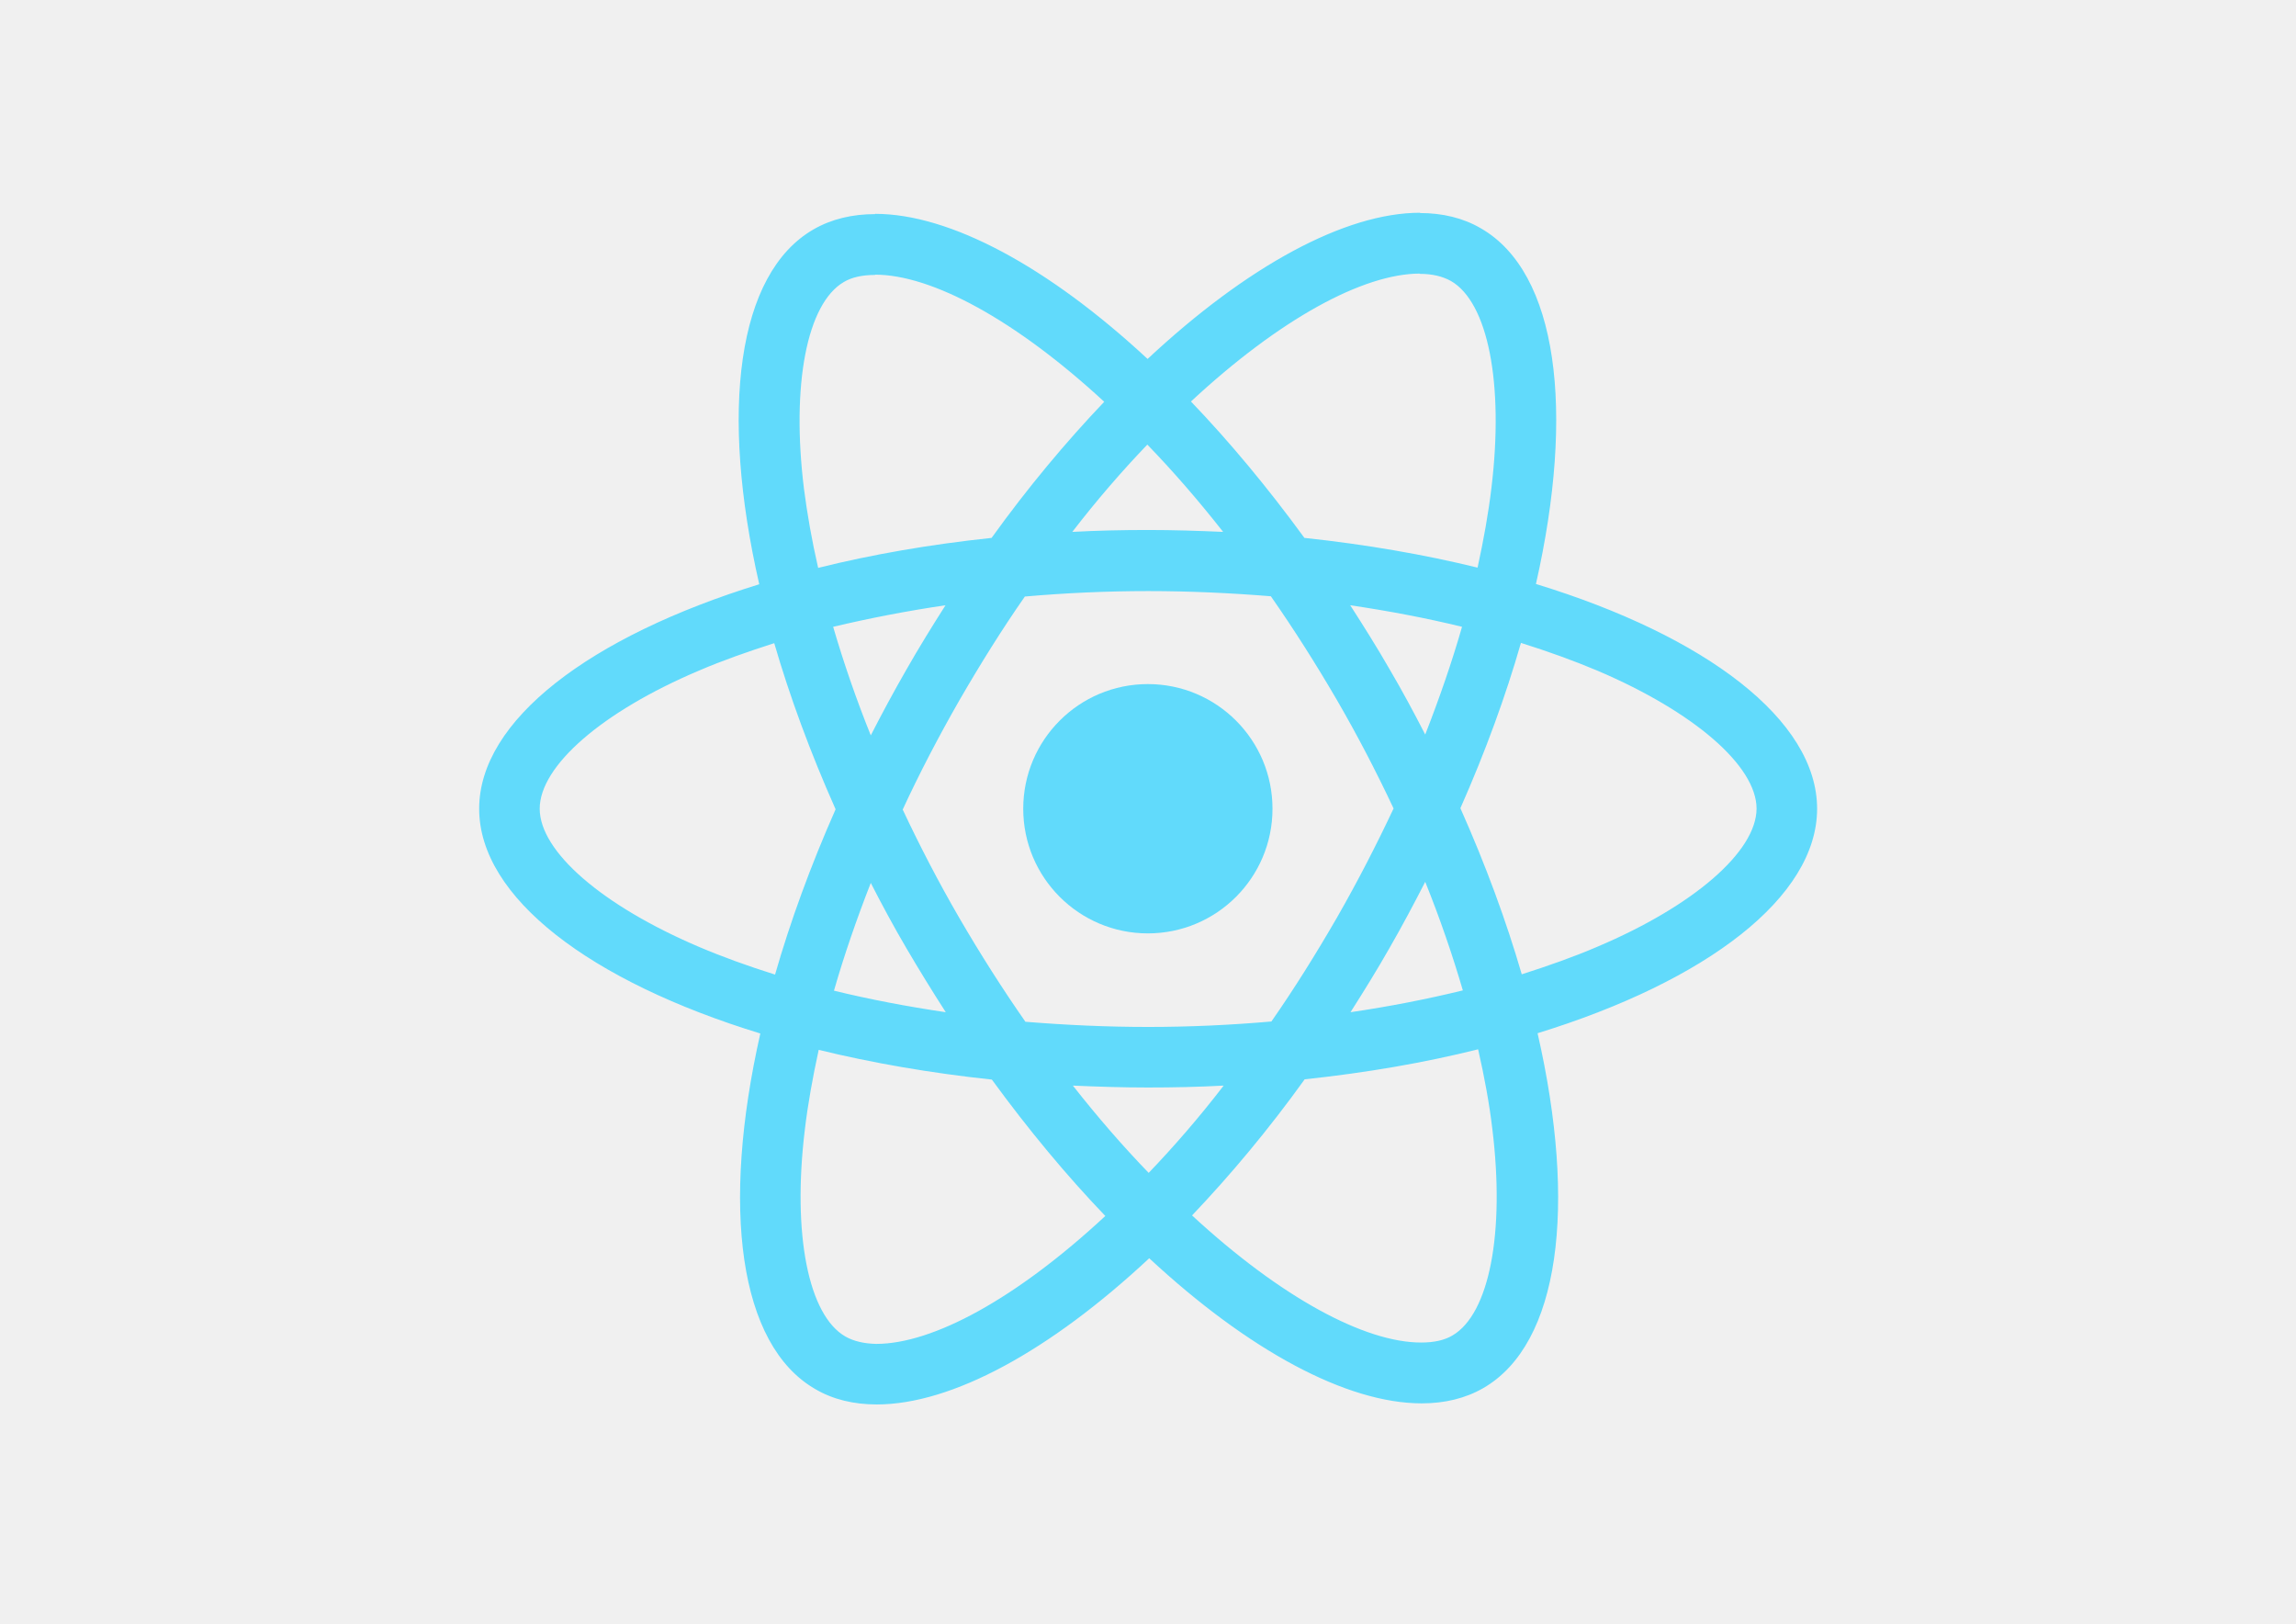
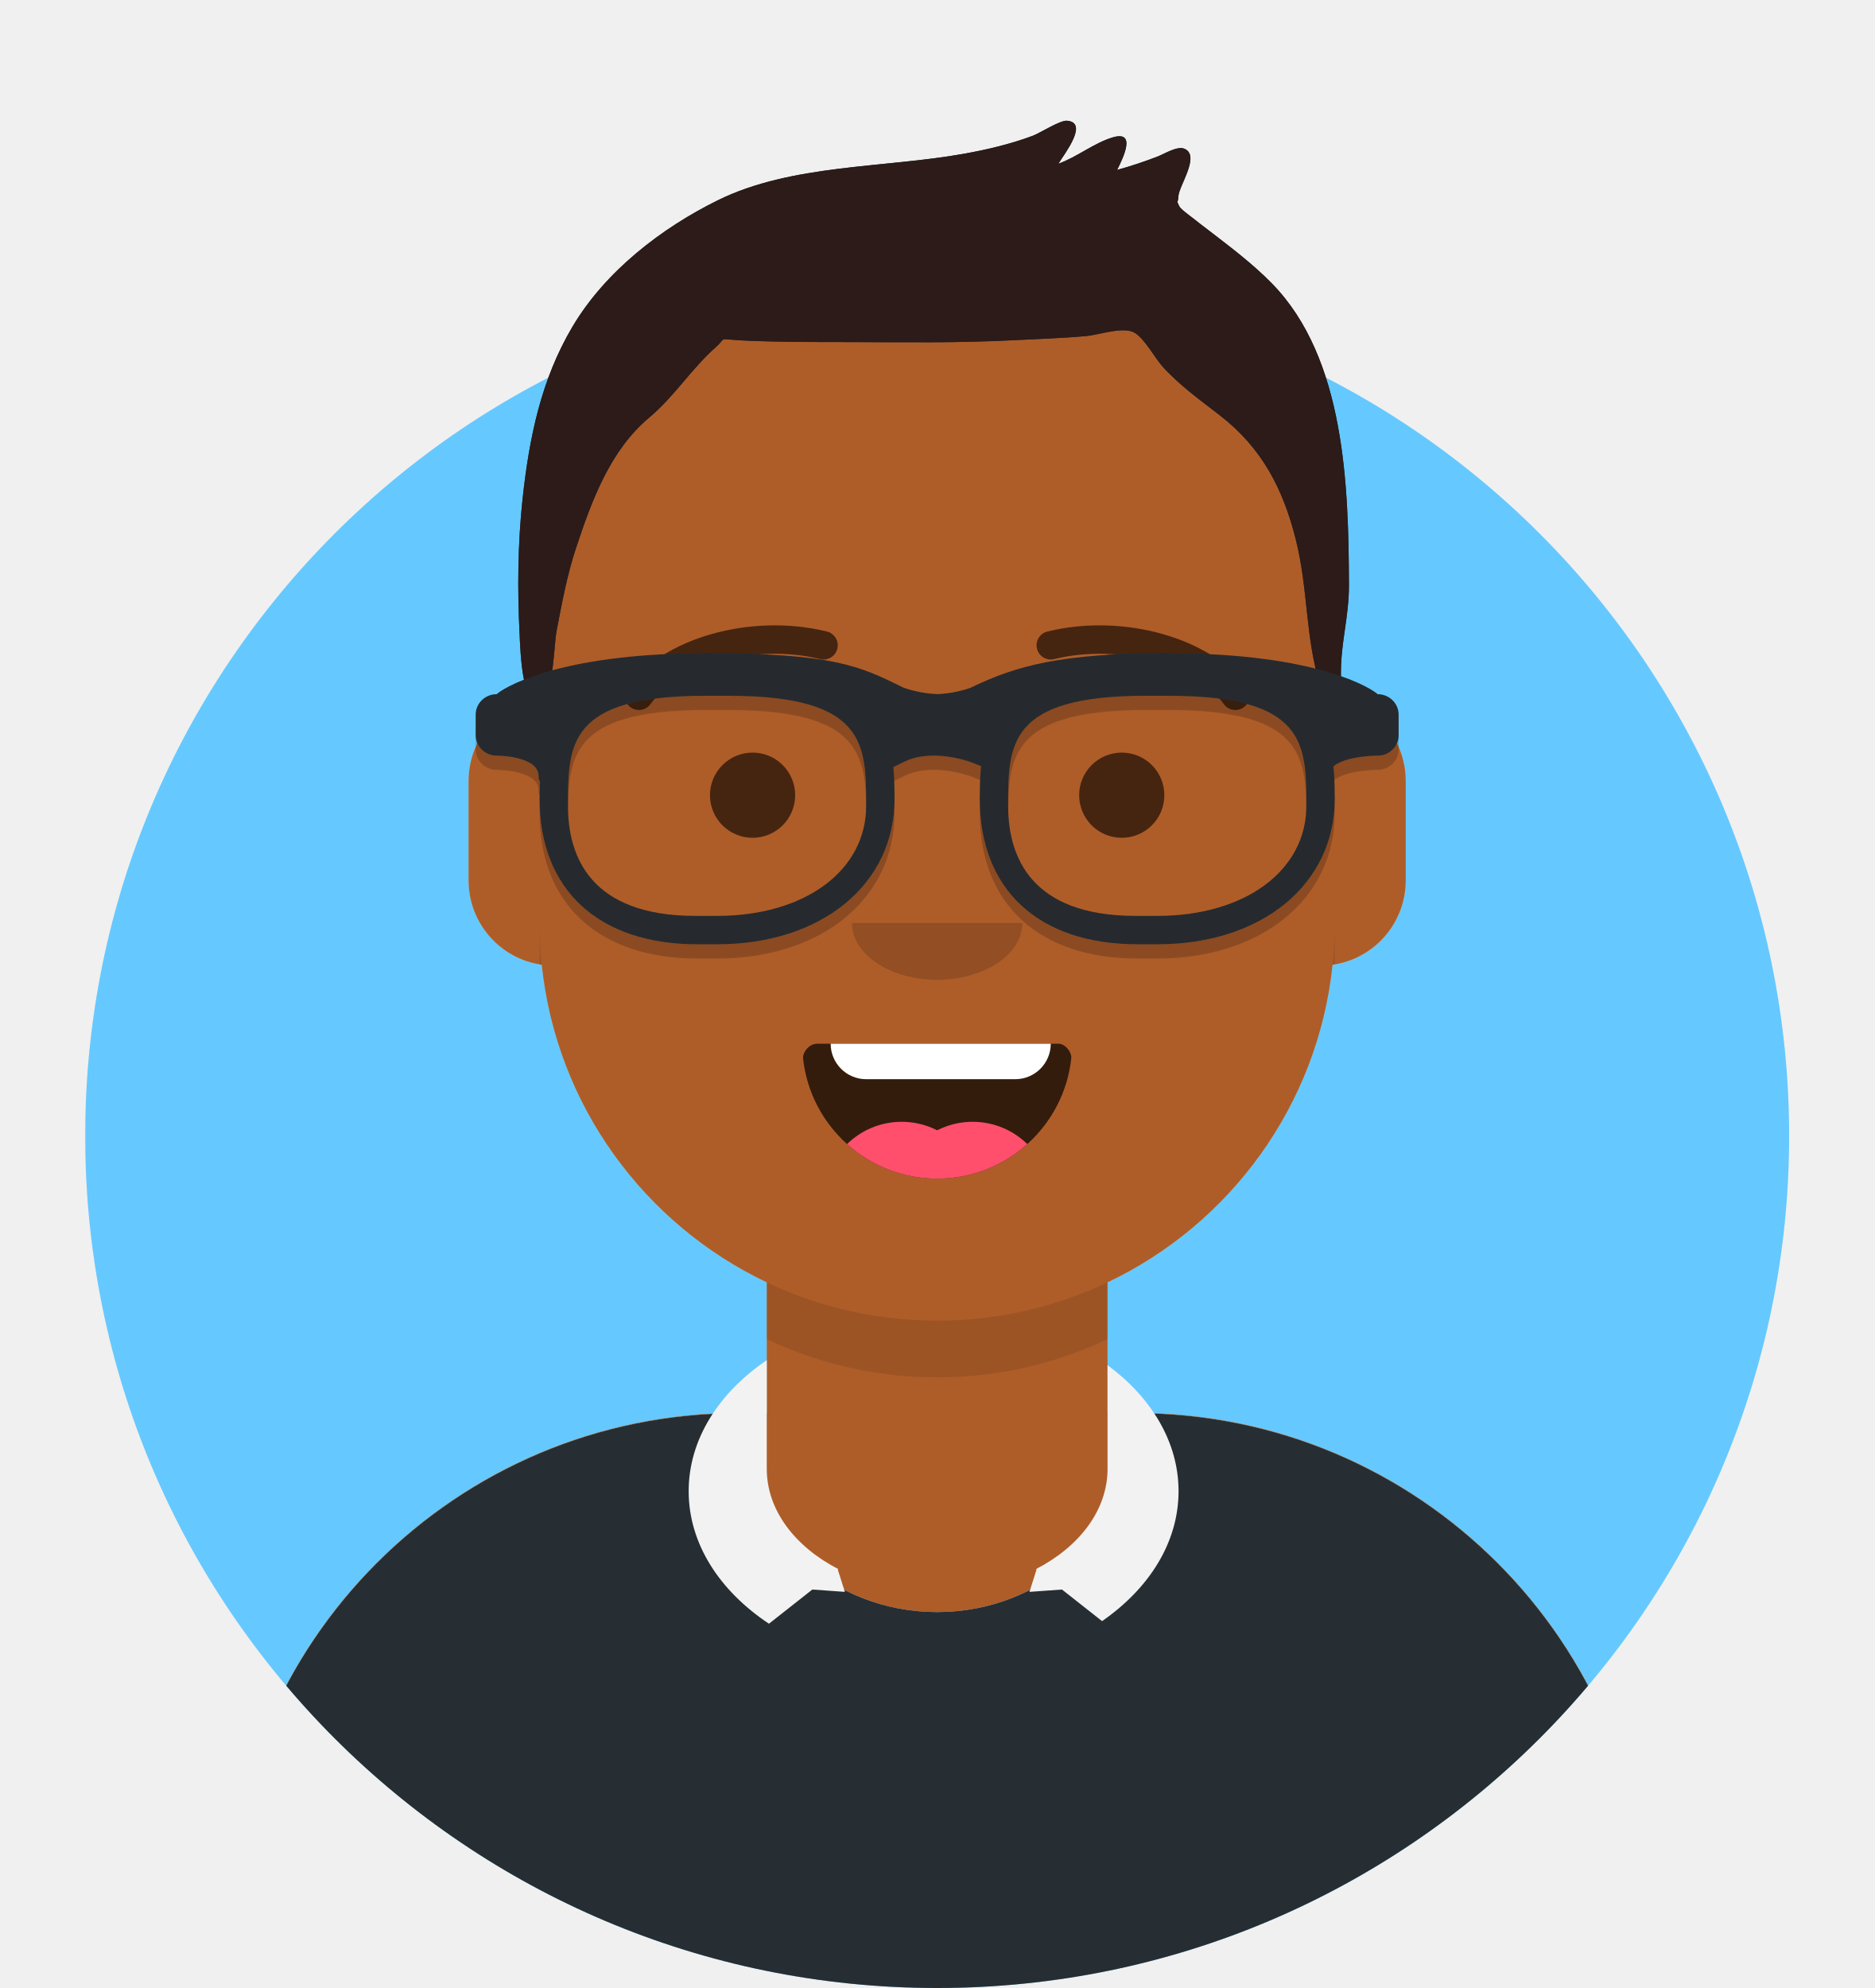
- <svg xmlns="http://www.w3.org/2000/svg" viewBox="0 0 841.9 595.3">
-   <g fill="#61DAFB">
-     <path d="M666.3 296.5c0-32.5-40.7-63.3-103.1-82.4 14.4-63.6 8-114.2-20.2-130.4-6.5-3.8-14.1-5.6-22.4-5.6v22.3c4.6 0 8.3.9 11.4 2.6 13.6 7.8 19.5 37.5 14.9 75.7-1.1 9.4-2.9 19.3-5.1 29.4-19.6-4.8-41-8.5-63.5-10.9-13.5-18.5-27.5-35.3-41.6-50 32.6-30.3 63.2-46.9 84-46.9V78c-27.5 0-63.5 19.6-99.9 53.6-36.4-33.8-72.4-53.2-99.9-53.2v22.3c20.7 0 51.4 16.5 84 46.6-14 14.7-28 31.4-41.3 49.9-22.6 2.4-44 6.1-63.6 11-2.3-10-4-19.7-5.2-29-4.7-38.2 1.1-67.9 14.6-75.8 3-1.8 6.9-2.6 11.5-2.6V78.5c-8.4 0-16 1.8-22.6 5.6-28.1 16.2-34.4 66.7-19.9 130.1-62.2 19.2-102.7 49.9-102.7 82.3 0 32.5 40.7 63.3 103.1 82.4-14.4 63.6-8 114.2 20.2 130.4 6.5 3.8 14.1 5.6 22.5 5.6 27.5 0 63.5-19.6 99.9-53.6 36.4 33.8 72.4 53.2 99.9 53.2 8.4 0 16-1.8 22.6-5.6 28.1-16.2 34.4-66.7 19.9-130.1 62-19.1 102.5-49.9 102.5-82.3zm-130.2-66.7c-3.7 12.9-8.3 26.2-13.5 39.5-4.1-8-8.4-16-13.1-24-4.6-8-9.5-15.8-14.4-23.4 14.2 2.1 27.9 4.7 41 7.9zm-45.8 106.5c-7.8 13.5-15.8 26.3-24.1 38.2-14.9 1.3-30 2-45.2 2-15.1 0-30.2-.7-45-1.9-8.3-11.9-16.4-24.6-24.2-38-7.6-13.1-14.5-26.4-20.8-39.8 6.2-13.4 13.2-26.8 20.7-39.9 7.8-13.5 15.8-26.3 24.1-38.2 14.9-1.3 30-2 45.2-2 15.1 0 30.2.7 45 1.9 8.3 11.9 16.4 24.6 24.2 38 7.6 13.1 14.5 26.4 20.8 39.8-6.3 13.4-13.2 26.8-20.7 39.9zm32.3-13c5.4 13.4 10 26.8 13.8 39.8-13.1 3.2-26.9 5.9-41.2 8 4.9-7.7 9.8-15.6 14.4-23.7 4.6-8 8.9-16.1 13-24.1zM421.2 430c-9.3-9.6-18.6-20.3-27.8-32 9 .4 18.2.7 27.5.7 9.4 0 18.7-.2 27.8-.7-9 11.7-18.3 22.4-27.5 32zm-74.4-58.9c-14.2-2.1-27.9-4.7-41-7.9 3.7-12.9 8.3-26.2 13.5-39.5 4.1 8 8.4 16 13.1 24 4.7 8 9.5 15.8 14.4 23.4zM420.7 163c9.3 9.6 18.6 20.3 27.8 32-9-.4-18.2-.7-27.5-.7-9.4 0-18.7.2-27.8.7 9-11.7 18.3-22.4 27.5-32zm-74 58.9c-4.9 7.7-9.8 15.6-14.4 23.7-4.6 8-8.9 16-13 24-5.4-13.4-10-26.8-13.8-39.8 13.1-3.1 26.9-5.8 41.2-7.9zm-90.5 125.2c-35.4-15.1-58.3-34.9-58.3-50.6 0-15.7 22.9-35.6 58.3-50.6 8.6-3.7 18-7 27.7-10.1 5.7 19.6 13.2 40 22.5 60.9-9.2 20.8-16.6 41.1-22.2 60.6-9.9-3.1-19.3-6.5-28-10.2zM310 490c-13.6-7.8-19.5-37.5-14.9-75.7 1.1-9.4 2.9-19.3 5.1-29.4 19.6 4.8 41 8.5 63.5 10.9 13.5 18.5 27.5 35.3 41.6 50-32.6 30.3-63.2 46.9-84 46.9-4.5-.1-8.3-1-11.3-2.7zm237.2-76.2c4.7 38.2-1.1 67.9-14.6 75.8-3 1.8-6.9 2.6-11.5 2.6-20.7 0-51.4-16.5-84-46.6 14-14.7 28-31.4 41.3-49.9 22.6-2.4 44-6.1 63.6-11 2.3 10.1 4.1 19.8 5.2 29.1zm38.5-66.7c-8.6 3.7-18 7-27.7 10.1-5.7-19.6-13.2-40-22.5-60.9 9.2-20.8 16.6-41.1 22.2-60.6 9.9 3.1 19.3 6.5 28.1 10.2 35.4 15.1 58.3 34.9 58.3 50.6-.1 15.7-23 35.6-58.4 50.6zM320.8 78.4z" />
-     <circle cx="420.9" cy="296.5" r="45.7" />
-     <path d="M520.5 78.1z" />
+ <svg xmlns="http://www.w3.org/2000/svg" xmlns:xlink="http://www.w3.org/1999/xlink" width="264px" height="280px" viewBox="0 0 264 280" version="1.1">
+   <defs>
+     <circle id="react-path-1" cx="120" cy="120" r="120" />
+     <path d="M12,160 C12,226.274 65.726,280 132,280 C198.274,280 252,226.274 252,160 L264,160 L264,-1.42108547e-14 L-3.19744231e-14,-1.42108547e-14 L-3.19744231e-14,160 L12,160 Z" id="react-path-2" />
+     <path d="M124,144.611 L124,163 L128,163 L128,163 C167.765,163 200,195.235 200,235 L200,244 L0,244 L0,235 C-4.86974701e-15,195.235 32.235,163 72,163 L72,163 L76,163 L76,144.611 C58.763,136.422 46.372,119.687 44.305,99.881 C38.48,99.058 34,94.052 34,88 L34,74 C34,68.054 38.325,63.118 44,62.166 L44,56 L44,56 C44,25.072 69.072,5.68137151e-15 100,0 L100,0 L100,0 C130.928,-5.68137151e-15 156,25.072 156,56 L156,62.166 C161.675,63.118 166,68.054 166,74 L166,88 C166,94.052 161.52,99.058 155.695,99.881 C153.628,119.687 141.237,136.422 124,144.611 Z" id="react-path-3" />
+   </defs>
+   <g id="Avataaar" stroke="none" stroke-width="1" fill="none" fill-rule="evenodd">
+     <g transform="translate(-825, -1100)" id="Avataaar/Circle">
+       <g transform="translate(825, 1100)">
+         <g id="Circle" stroke-width="1" fill-rule="evenodd" transform="translate(12, 40)">
+           <mask id="react-mask-4" fill="white">
+             <use xlink:href="#react-path-1" />
+           </mask>
+           <use id="Circle-Background" fill="#E6E6E6" xlink:href="#react-path-1" />
+           <g id="Color/Palette/Blue-01" mask="url(#react-mask-4)" fill="#65C9FF">
+             <rect id="🖍Color" x="0" y="0" width="240" height="240" />
+           </g>
+         </g>
+         <mask id="react-mask-5" fill="white">
+           <use xlink:href="#react-path-2" />
+         </mask>
+         <g id="Mask" />
+         <g id="Avataaar" stroke-width="1" fill-rule="evenodd" mask="url(#react-mask-5)">
+           <g id="Body" transform="translate(32, 36)">
+             <mask id="react-mask-6" fill="white">
+               <use xlink:href="#react-path-3" />
+             </mask>
+             <use fill="#D0C6AC" xlink:href="#react-path-3" />
+             <g id="Skin/👶🏽-03-Brown" mask="url(#react-mask-6)" fill="#AE5D29">
+               <g transform="translate(0, 0)" id="Color">
+                 <rect x="0" y="0" width="264" height="280" />
+               </g>
+             </g>
+             <path d="M156,79 L156,102 C156,132.928 130.928,158 100,158 C69.072,158 44,132.928 44,102 L44,79 L44,94 C44,124.928 69.072,150 100,150 C130.928,150 156,124.928 156,94 L156,79 Z" id="Neck-Shadow" fill-opacity="0.1" fill="#000000" mask="url(#react-mask-6)" />
+           </g>
+           <g id="Clothing/Collar-+-Sweater" transform="translate(0, 170)">
+             <defs>
+               <path d="M105.192,29.052 L104,29.052 L104,29.052 C64.235,29.052 32,61.287 32,101.052 L32,110 L232,110 L232,101.052 C232,61.287 199.765,29.052 160,29.052 L160,29.052 L158.808,29.052 C158.935,30.035 159,31.036 159,32.052 C159,45.859 146.912,57.052 132,57.052 C117.088,57.052 105,45.859 105,32.052 C105,31.036 105.065,30.035 105.192,29.052 Z" id="react-path-733" />
+             </defs>
+             <mask id="react-mask-734" fill="white">
+               <use xlink:href="#react-path-733" />
+             </mask>
+             <use id="Clothes" fill="#E6E6E6" fill-rule="evenodd" xlink:href="#react-path-733" />
+             <g id="Color/Palette/Gray-01" mask="url(#react-mask-734)" fill-rule="evenodd" fill="#262E33">
+               <rect id="🖍Color" x="0" y="0" width="264" height="110" />
+             </g>
+             <path d="M156,22.279 C162.182,26.835 166,33.106 166,40.028 C166,47.233 161.863,53.733 155.229,58.327 L149.579,53.876 L145,54.208 L146,51.057 L145.922,50.996 C152.022,47.853 156,42.7 156,36.877 L156,22.279 Z M108,21.571 C101.233,26.174 97,32.74 97,40.028 C97,47.426 101.362,54.08 108.308,58.692 L114.421,53.876 L119,54.208 L118,51.057 L118.078,50.996 C111.978,47.853 108,42.7 108,36.877 L108,21.571 Z" id="Collar" fill="#F2F2F2" fill-rule="evenodd" />
+           </g>
+           <g id="Face" transform="translate(76, 82)" fill="#000000">
+             <g id="Mouth/Smile" transform="translate(2, 52)">
+               <defs>
+                 <path d="M35.118,15.128 C36.176,24.62 44.226,32 54,32 C63.804,32 71.874,24.574 72.892,15.04 C72.974,14.273 72.117,13 71.043,13 C56.149,13 44.738,13 37.087,13 C36.007,13 35.012,14.178 35.118,15.128 Z" id="react-path-737" />
+               </defs>
+               <mask id="react-mask-738" fill="white">
+                 <use xlink:href="#react-path-737" />
+               </mask>
+               <use id="Mouth" fill-opacity="0.7" fill="#000000" fill-rule="evenodd" xlink:href="#react-path-737" />
+               <rect id="Teeth" fill="#FFFFFF" fill-rule="evenodd" mask="url(#react-mask-738)" x="39" y="2" width="31" height="16" rx="5" />
+               <g id="Tongue" stroke-width="1" fill-rule="evenodd" mask="url(#react-mask-738)" fill="#FF4F6D">
+                 <g transform="translate(38, 24)">
+                   <circle cx="11" cy="11" r="11" />
+                   <circle cx="21" cy="11" r="11" />
+                 </g>
+               </g>
+             </g>
+             <g id="Nose/Default" transform="translate(28, 40)" fill-opacity="0.16">
+               <path d="M16,8 C16,12.418 21.373,16 28,16 L28,16 C34.627,16 40,12.418 40,8" id="Nose" />
+             </g>
+             <g id="Eyes/Default-😀" transform="translate(0, 8)" fill-opacity="0.6">
+               <circle id="Eye" cx="30" cy="22" r="6" />
+               <circle id="Eye" cx="82" cy="22" r="6" />
+             </g>
+             <g id="Eyebrow/Outline/Default" fill-opacity="0.6">
+               <g id="I-Browse" transform="translate(12, 6)">
+                 <path d="M3.63,11.159 C7.545,5.65 18.278,2.561 27.523,4.831 C28.596,5.095 29.679,4.439 29.942,3.366 C30.206,2.293 29.55,1.21 28.477,0.947 C17.74,-1.69 5.312,1.887 0.37,8.841 C-0.27,9.742 -0.059,10.99 0.841,11.63 C1.742,12.27 2.99,12.059 3.63,11.159 Z" id="Eyebrow" fill-rule="nonzero" />
+                 <path d="M61.63,11.159 C65.545,5.65 76.278,2.561 85.523,4.831 C86.596,5.095 87.679,4.439 87.942,3.366 C88.206,2.293 87.55,1.21 86.477,0.947 C75.74,-1.69 63.312,1.887 58.37,8.841 C57.73,9.742 57.941,10.99 58.841,11.63 C59.742,12.27 60.99,12.059 61.63,11.159 Z" id="Eyebrow" fill-rule="nonzero" transform="translate(73.00015, 6.039198) scale(-1, 1) translate(-73.00015, -6.039198) " />
+               </g>
+             </g>
+           </g>
+           <g id="Top" stroke-width="1" fill-rule="evenodd">
+             <defs>
+               <rect id="react-path-721" x="0" y="0" width="264" height="280" />
+               <path d="M180.15,39.92 C177.39,37.1 174.186,34.707 171.069,32.307 C170.382,31.777 169.683,31.261 169.011,30.712 C168.858,30.587 167.292,29.466 167.105,29.053 C166.654,28.06 166.915,28.833 166.977,27.649 C167.056,26.151 170.111,21.919 167.831,20.949 C166.828,20.522 165.04,21.658 164.078,22.033 C162.196,22.767 160.292,23.393 158.347,23.933 C159.279,22.076 161.055,18.359 157.716,19.354 C155.114,20.129 152.69,22.122 150.076,23.059 C150.941,21.642 154.4,17.248 151.274,17.002 C150.302,16.926 147.471,18.75 146.424,19.14 C143.287,20.305 140.083,21.059 136.79,21.653 C125.592,23.671 112.497,23.095 102.137,28.193 C94.149,32.124 86.263,38.222 81.648,45.988 C77.201,53.473 75.538,61.664 74.607,70.241 C73.924,76.536 73.868,83.043 74.188,89.36 C74.292,91.43 74.525,100.971 77.532,98.081 C79.03,96.642 79.019,90.828 79.396,88.86 C80.147,84.945 80.87,81.013 82.122,77.223 C84.328,70.544 86.931,63.43 92.427,58.83 C95.954,55.878 98.431,51.889 101.806,48.911 C103.322,47.574 102.165,47.713 104.603,47.889 C106.241,48.006 107.885,48.051 109.526,48.094 C113.322,48.193 117.124,48.168 120.921,48.181 C128.568,48.209 136.179,48.317 143.819,47.916 C147.214,47.739 150.618,47.642 154.004,47.328 C155.895,47.153 159.251,45.941 160.808,46.867 C162.233,47.714 163.713,50.482 164.736,51.615 C167.154,54.294 170.036,56.339 172.862,58.535 C178.757,63.115 181.732,68.867 183.523,76.023 C185.306,83.153 184.806,89.768 187.013,96.785 C187.402,98.018 188.429,100.145 189.695,98.239 C189.93,97.885 189.87,95.939 189.87,94.819 C189.87,90.3 191.014,86.908 191,82.359 C190.944,68.527 190.496,50.491 180.15,39.92 Z" id="react-path-720" />
+               <filter x="-0.8%" y="-2.0%" width="101.5%" height="108.0%" filterUnits="objectBoundingBox" id="react-filter-717">
+                 <feOffset dx="0" dy="2" in="SourceAlpha" result="shadowOffsetOuter1" />
+                 <feColorMatrix values="0 0 0 0 0   0 0 0 0 0   0 0 0 0 0  0 0 0 0.16 0" type="matrix" in="shadowOffsetOuter1" result="shadowMatrixOuter1" />
+                 <feMerge>
+                   <feMergeNode in="shadowMatrixOuter1" />
+                   <feMergeNode in="SourceGraphic" />
+                 </feMerge>
+               </filter>
+             </defs>
+             <mask id="react-mask-719" fill="white">
+               <use xlink:href="#react-path-721" />
+             </mask>
+             <g id="Mask" />
+             <g id="Top/Short-Hair/Short-Flat" mask="url(#react-mask-719)">
+               <g transform="translate(-1, 0)">
+                 <mask id="react-mask-718" fill="white">
+                   <use xlink:href="#react-path-720" />
+                 </mask>
+                 <use id="Short-Hair" stroke="none" fill="#1F3140" fill-rule="evenodd" xlink:href="#react-path-720" />
+                 <g id="Skin/👶🏽-03-Brown" mask="url(#react-mask-718)" fill="#2C1B18">
+                   <g transform="translate(0, 0) " id="Color">
+                     <rect x="0" y="0" width="264" height="280" />
+                   </g>
+                 </g>
+                 <g id="Top/_Resources/Prescription-02" fill="none" transform="translate(62, 85)" stroke-width="1">
+                   <defs>
+                     <filter x="-0.8%" y="-2.4%" width="101.5%" height="109.8%" filterUnits="objectBoundingBox" id="react-filter-724">
+                       <feOffset dx="0" dy="2" in="SourceAlpha" result="shadowOffsetOuter1" />
+                       <feColorMatrix values="0 0 0 0 0   0 0 0 0 0   0 0 0 0 0  0 0 0 0.2 0" type="matrix" in="shadowOffsetOuter1" result="shadowMatrixOuter1" />
+                       <feMerge>
+                         <feMergeNode in="shadowMatrixOuter1" />
+                         <feMergeNode in="SourceGraphic" />
+                       </feMerge>
+                     </filter>
+                   </defs>
+                   <g id="Wayfarers" filter="url(#react-filter-724)" transform="translate(6, 7)" fill="#252C2F">
+                     <path d="M34,41 L31.242,41 C17.315,41 9,33.336 9,20.5 C9,10.127 10.817,0 32.53,0 L35.47,0 C57.183,0 59,10.127 59,20.5 C59,32.569 48.721,41 34,41 Z M32.385,6 C13,6 13,12.841 13,21.502 C13,28.572 16.116,37 30.971,37 L34,37 C46.365,37 55,30.627 55,21.502 C55,12.841 55,6 35.615,6 L32.385,6 Z" id="Left" fill-rule="nonzero" />
+                     <path d="M96,41 L93.242,41 C79.315,41 71,33.336 71,20.5 C71,10.127 72.817,0 94.53,0 L97.47,0 C119.183,0 121,10.127 121,20.5 C121,32.569 110.721,41 96,41 Z M94.385,6 C75,6 75,12.841 75,21.502 C75,28.572 78.119,37 92.971,37 L96,37 C108.365,37 117,30.627 117,21.502 C117,12.841 117,6 97.615,6 L94.385,6 Z" id="Right" fill-rule="nonzero" />
+                     <path d="M2.955,5.772 C3.646,5.096 11.21,0 32.5,0 C50.351,0 54.13,1.853 59.85,4.652 L60.269,4.859 C60.667,4.999 62.7,5.69 65.079,5.766 C67.246,5.673 69.1,5.085 69.642,4.897 C76.17,1.722 82.561,0 97.5,0 C118.79,0 126.354,5.096 127.045,5.772 C128.679,5.772 130,7.062 130,8.657 L130,11.543 C130,13.139 128.679,14.429 127.045,14.429 C127.045,14.429 120.144,14.429 120.144,17.315 C120.144,20.2 118.182,13.139 118.182,11.543 L118.182,8.732 C114.579,7.353 108.128,4.786 97.5,4.786 C85.658,4.786 79.761,6.886 74.702,8.971 L74.759,9.108 L74.756,11.094 L72.539,16.444 L69.8,15.361 C69.556,15.264 69.028,15.09 68.296,14.91 C66.256,14.407 64.159,14.254 62.304,14.634 C61.624,14.774 60.992,14.984 60.413,15.267 L57.77,16.558 L55.127,11.396 L55.244,9.102 L55.325,8.907 C50.962,6.874 46.939,4.786 32.5,4.786 C21.872,4.786 15.422,7.352 11.818,8.731 L11.818,11.543 C11.818,13.139 8.864,20.2 8.864,17.315 C8.864,14.429 2.955,14.429 2.955,14.429 C1.324,14.429 0,13.139 0,11.543 L0,8.657 C0,7.062 1.324,5.772 2.955,5.772 Z" id="Stuff" fill-rule="nonzero" />
+                   </g>
+                 </g>
+               </g>
+             </g>
+           </g>
+         </g>
+       </g>
+     </g>
  </g>
</svg>
